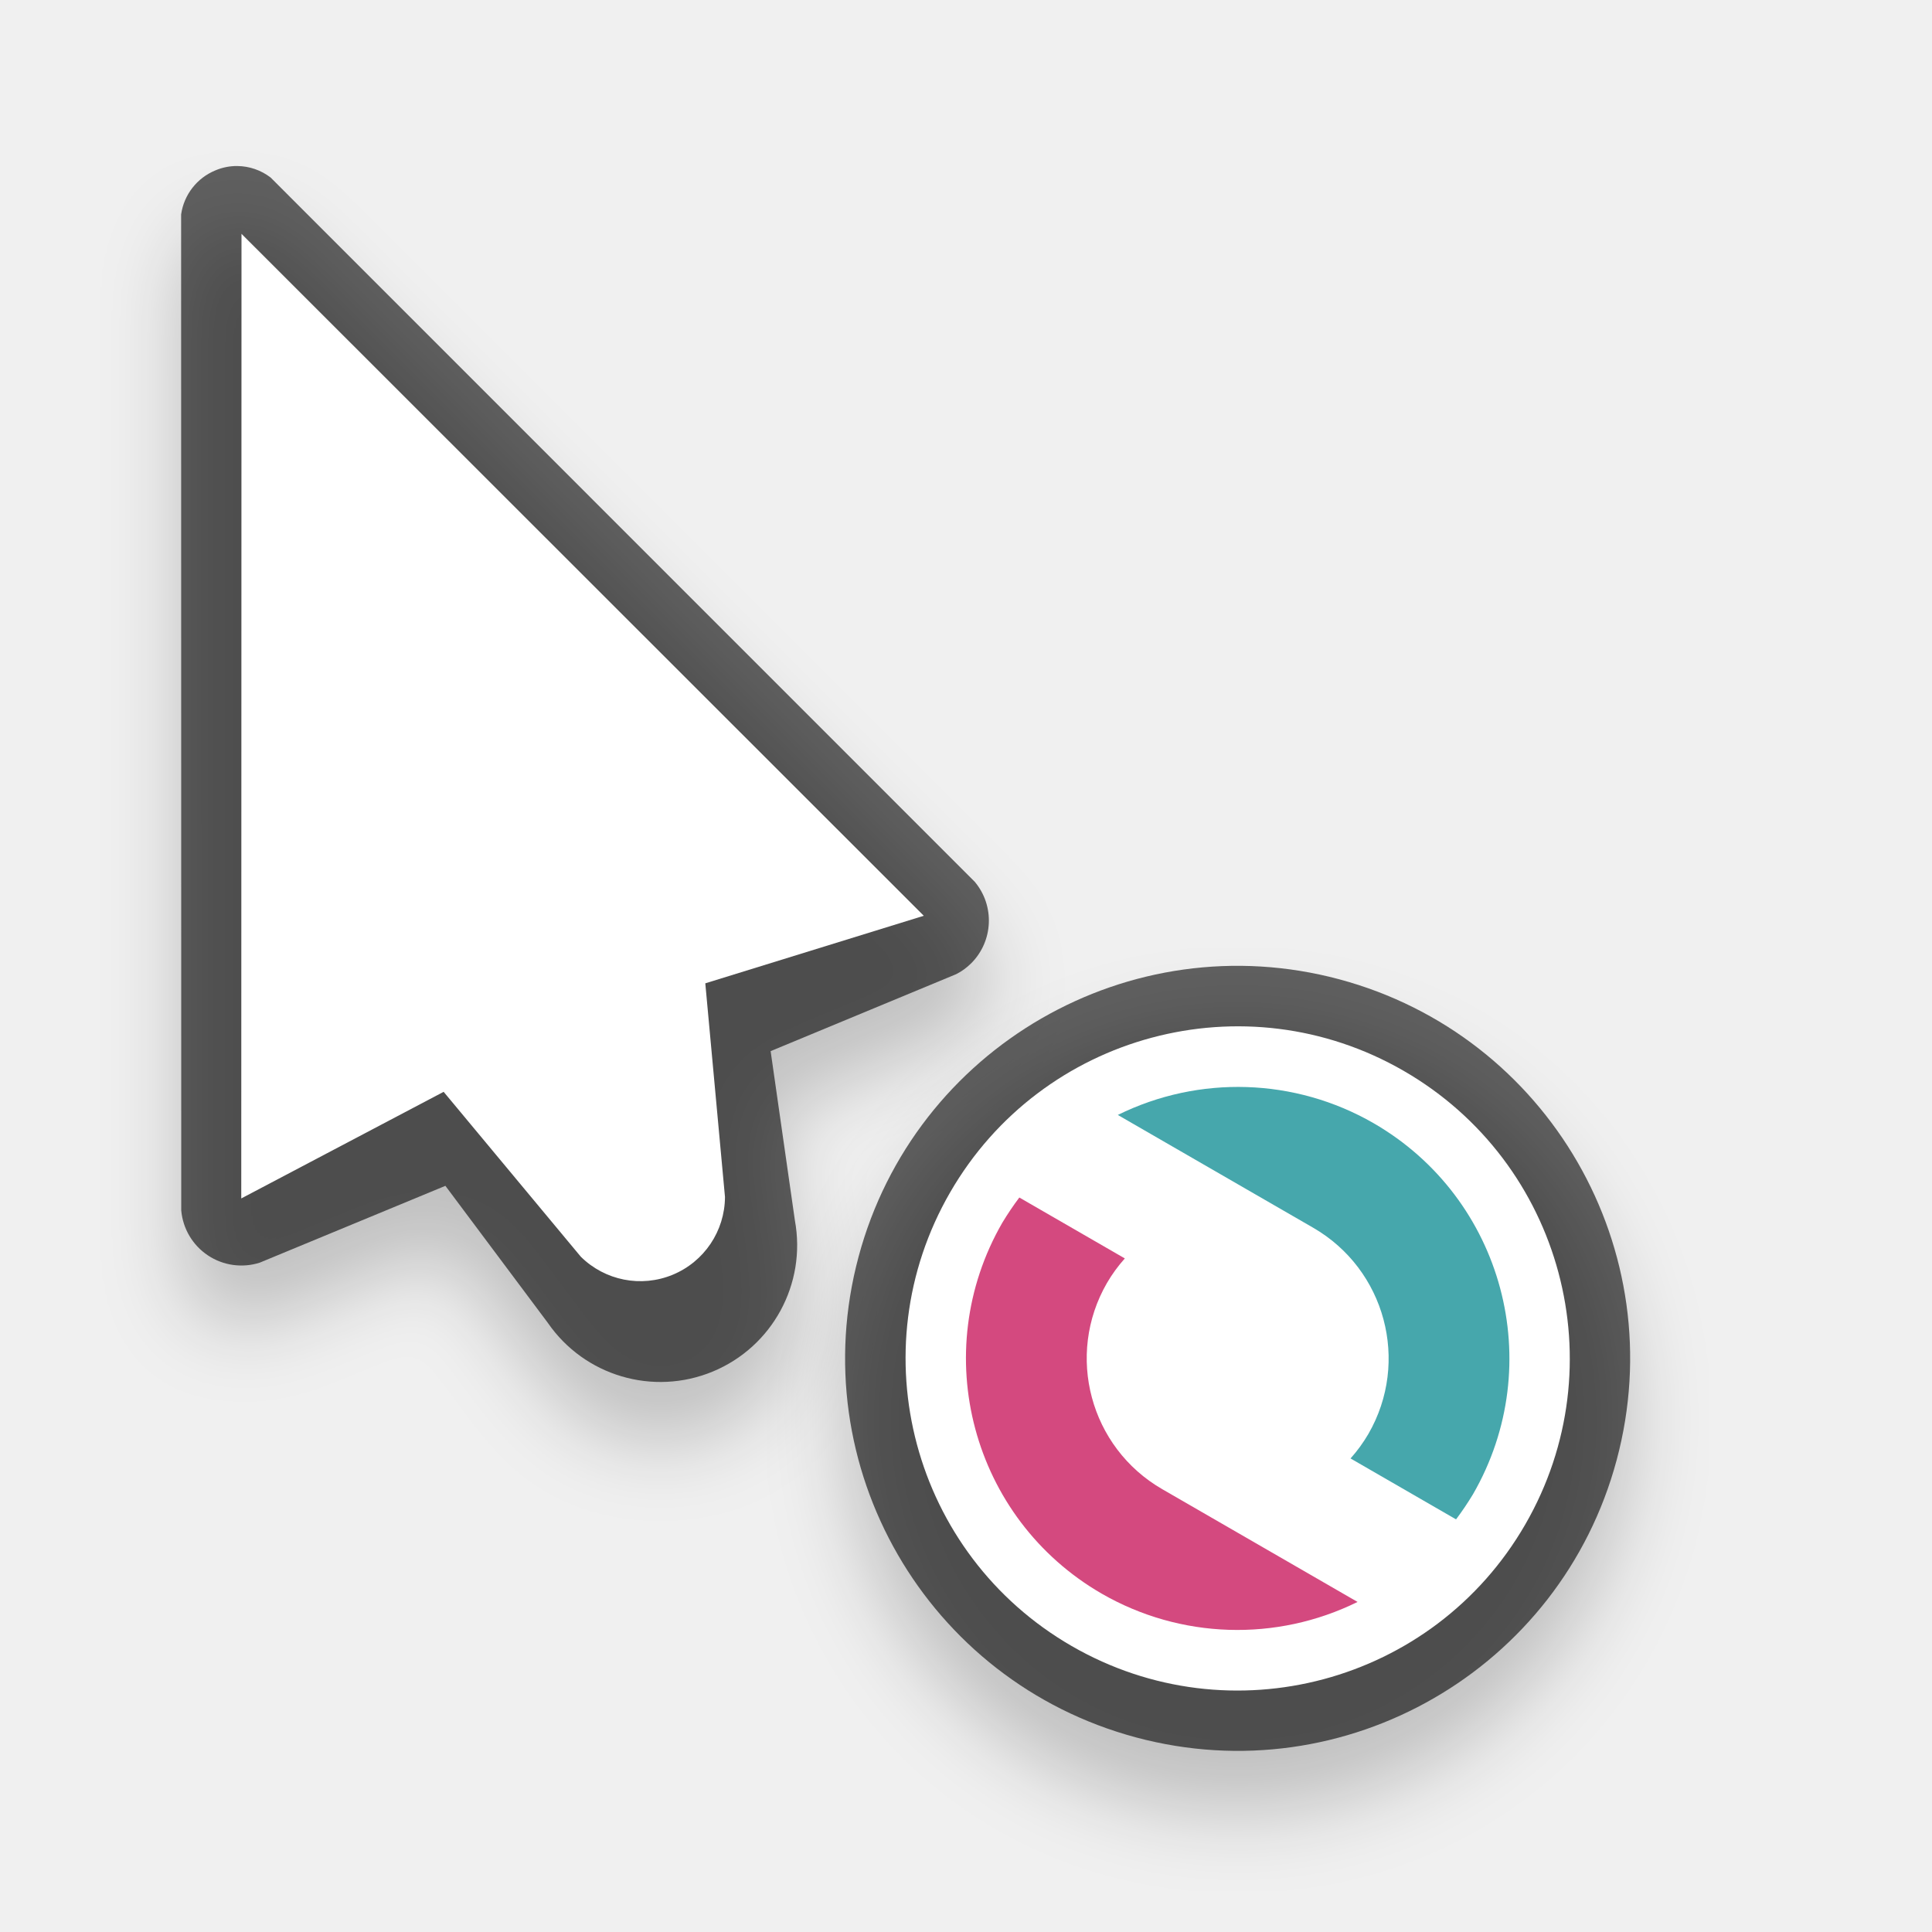
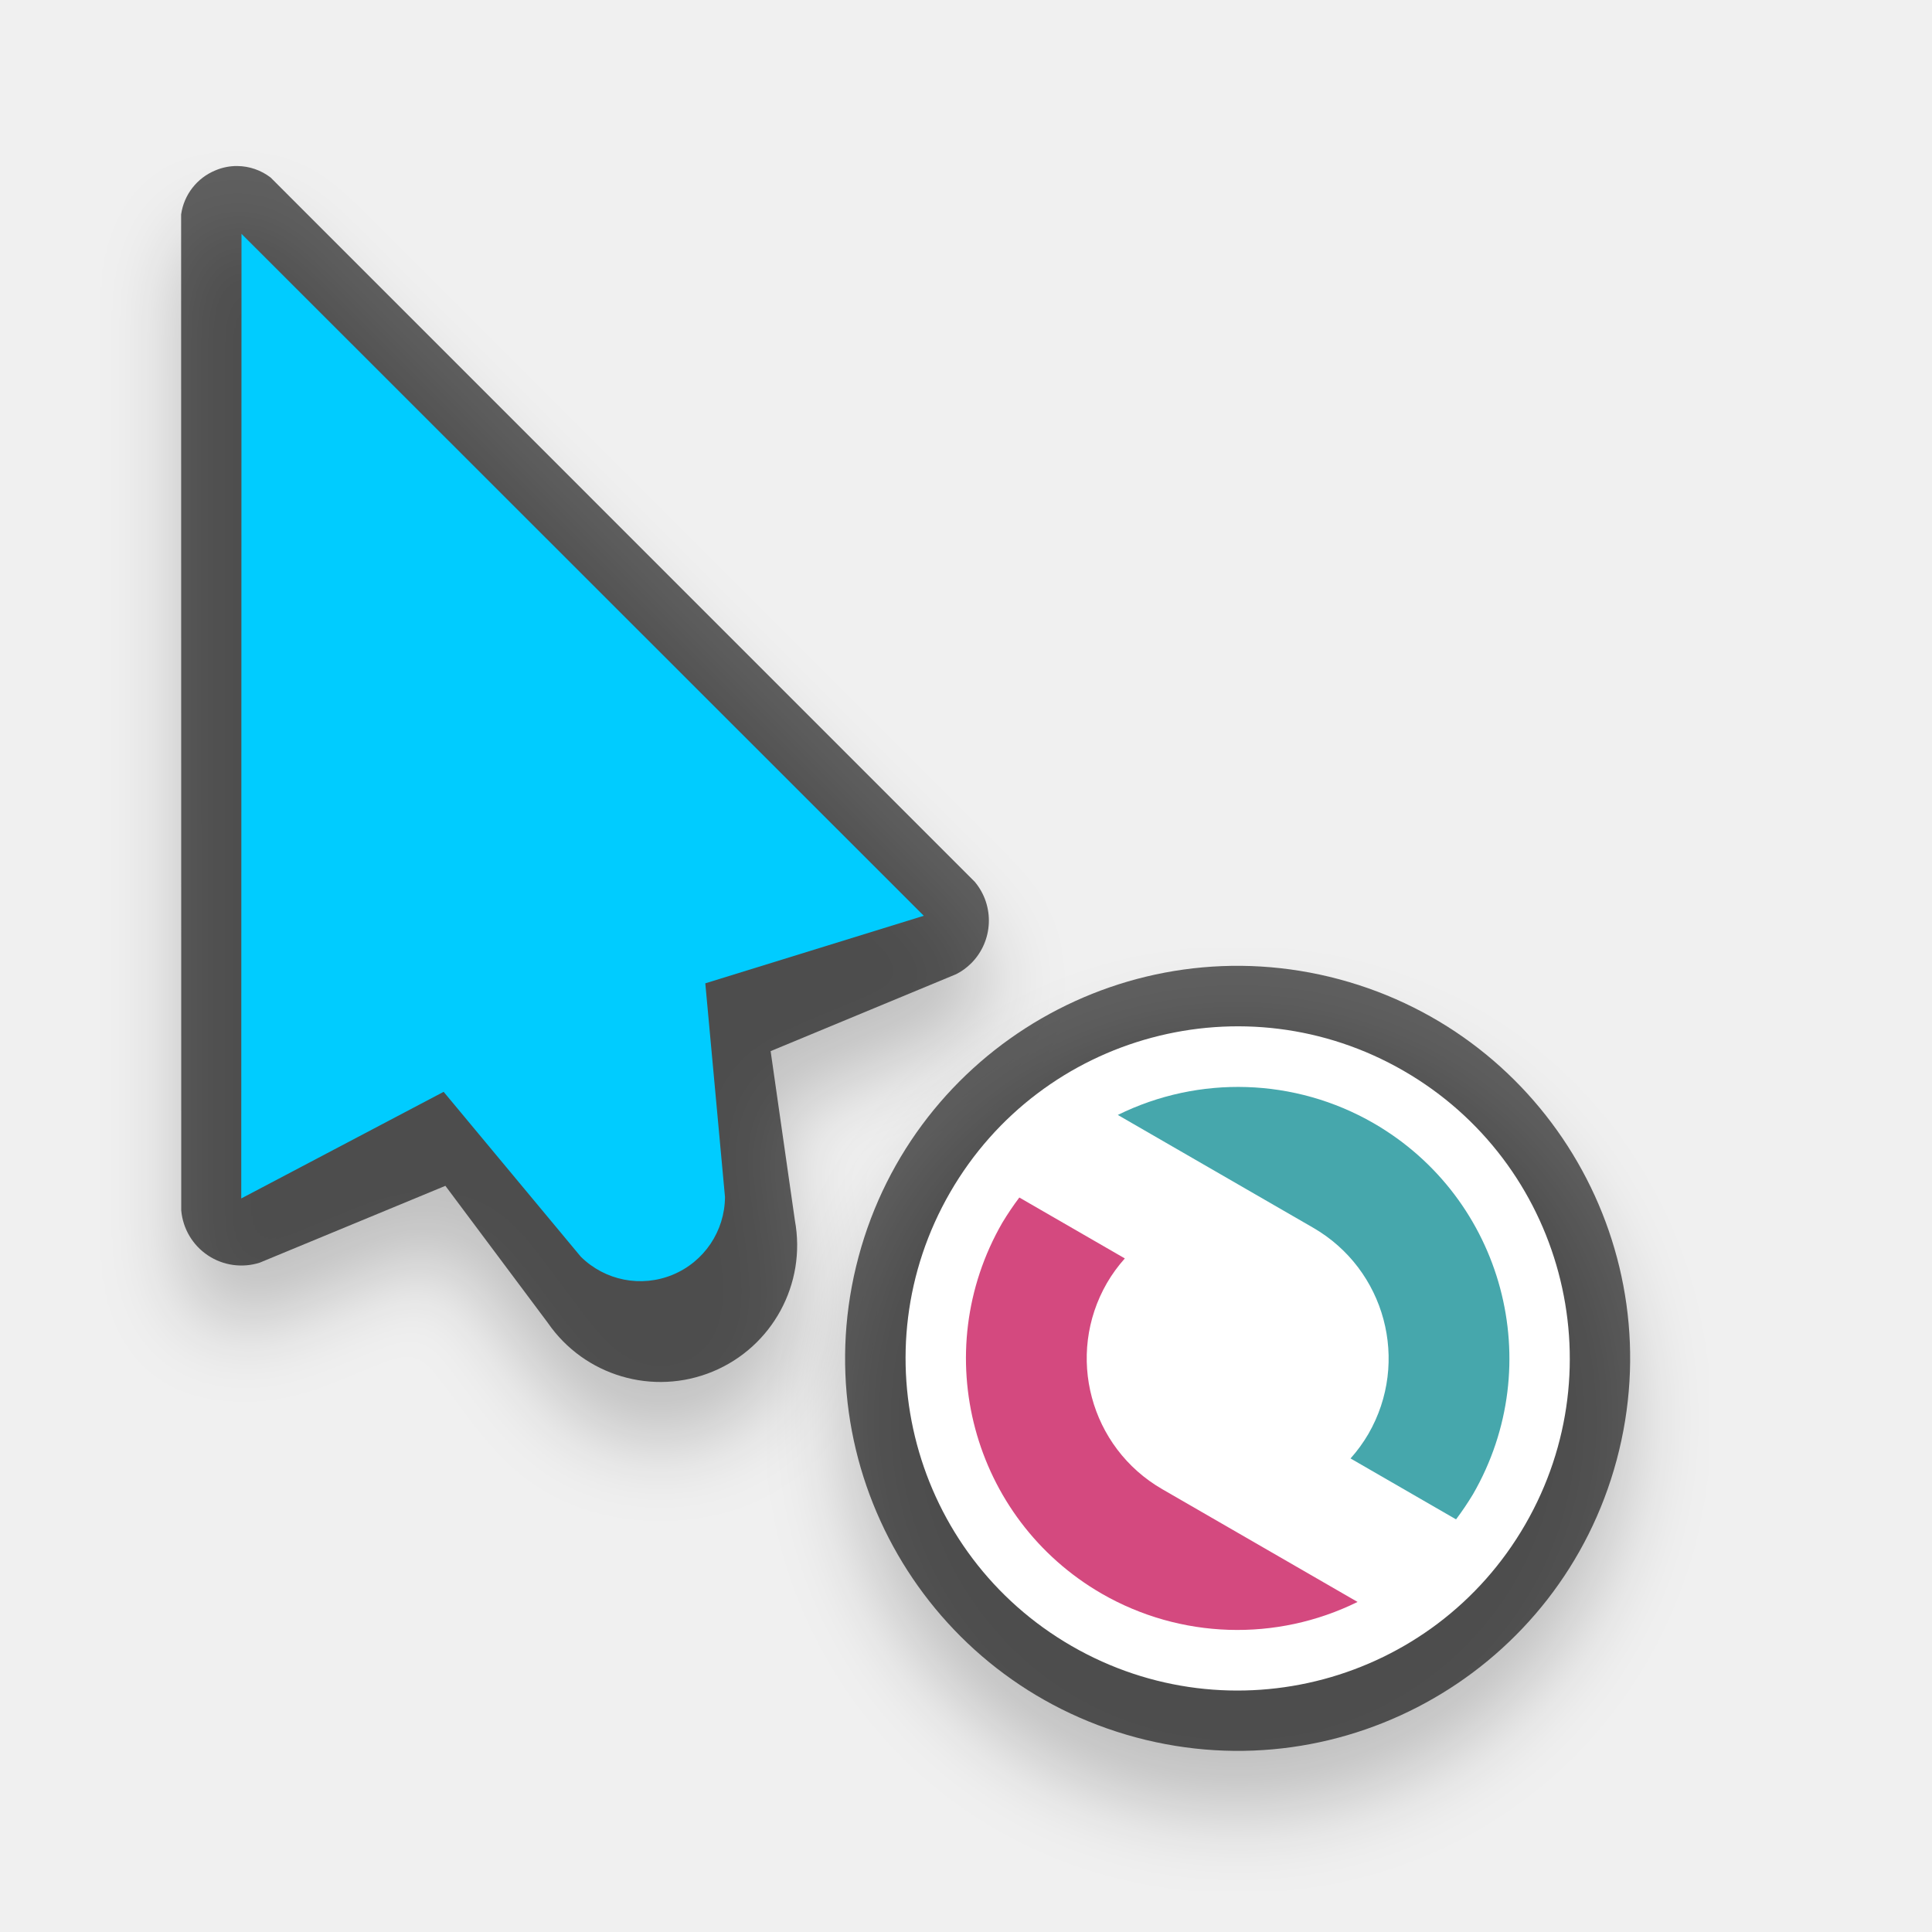
<svg xmlns="http://www.w3.org/2000/svg" id="svg11024" height="32" width="32">
  <filter id="filter7078" color-interpolation-filters="sRGB">
    <feGaussianBlur id="feGaussianBlur7080" stdDeviation=".657" />
  </filter>
  <g id="g68551" transform="translate(-20 -741.362)">
    <path id="path68545" d="m23.93 745.112a.9.9 0 0 0 -.362.072.93.93 0 0 0 -.568.73l.002 16.497a1 1 0 0 0 1.299.865l3.076-1.273 1.697 2.27a2.265 2.265 0 0 0 4.092-1.696l-.402-2.805 3.074-1.275q.135-.068.248-.18a1 1 0 0 0 .059-1.35l-11.663-11.665a.92.92 0 0 0 -.552-.19" filter="url(#filter7078)" opacity=".2" />
    <path id="path68547" d="m23.93 744.112a.9.9 0 0 0 -.362.072.93.93 0 0 0 -.568.73l.002 16.497a1 1 0 0 0 1.299.865l3.076-1.273 1.697 2.27a2.265 2.265 0 0 0 4.092-1.696l-.402-2.805 3.074-1.275q.135-.068.248-.18a1 1 0 0 0 .059-1.35l-11.663-11.665a.92.92 0 0 0 -.552-.19" opacity=".6" />
-     <path id="path68549" d="m24 745.235-.004 15.977 3.352-1.766 2.271 2.73a1.402 1.402 0 0 0 2.389-.988l-.326-3.539 3.619-1.119z" fill="#fff" />
+     <path id="path68549" d="m24 745.235-.004 15.977 3.352-1.766 2.271 2.73a1.402 1.402 0 0 0 2.389-.988l-.326-3.539 3.619-1.119z" fill="#0cf" />
  </g>
  <path id="path68553" d="m60.5 1138.375a6.5 6.5 0 1 0 0 13 6.5 6.5 0 0 0 0-13" filter="url(#filter7078)" opacity=".2" transform="translate(-40 -1121.362)" />
  <circle id="circle68555" cx="394.5" cy="487.862" opacity=".6" r="10.5" transform="matrix(-.5979564 -.1602219 .1602219 -.5979564 178.2266 377.4263)" />
  <g transform="matrix(-.8660254 -.5 .5 -.8660254 -134.8507 872.5752)">
    <circle id="circle68557" cx="290.5" cy="813.862" fill="#fff" r="5.5" />
    <path id="path68559" d="m290.5 809.362a4.5 4.5 0 0 0 -3.736 2h3.736a2.5 2.5 0 0 1 2.5 2.5 2.5 2.5 0 0 1 -.053.5h2.018a5 5 0 0 0 .035-.5 4.5 4.5 0 0 0 -4.5-4.5" fill="#d4497f" />
    <path id="path68561" d="m286.035 813.362a5 5 0 0 0 -.035.5 4.5 4.5 0 0 0 4.5 4.5 4.5 4.5 0 0 0 3.736-2h-3.736a2.5 2.5 0 0 1 -2.5-2.5 2.5 2.5 0 0 1 .053-.5z" fill="#46a7ac" />
  </g>
  <path id="hotspot" d="m4-5h1v1h-1z" display="none" fill="#333" stroke-width="1.076" transform="rotate(90)" />
</svg>
